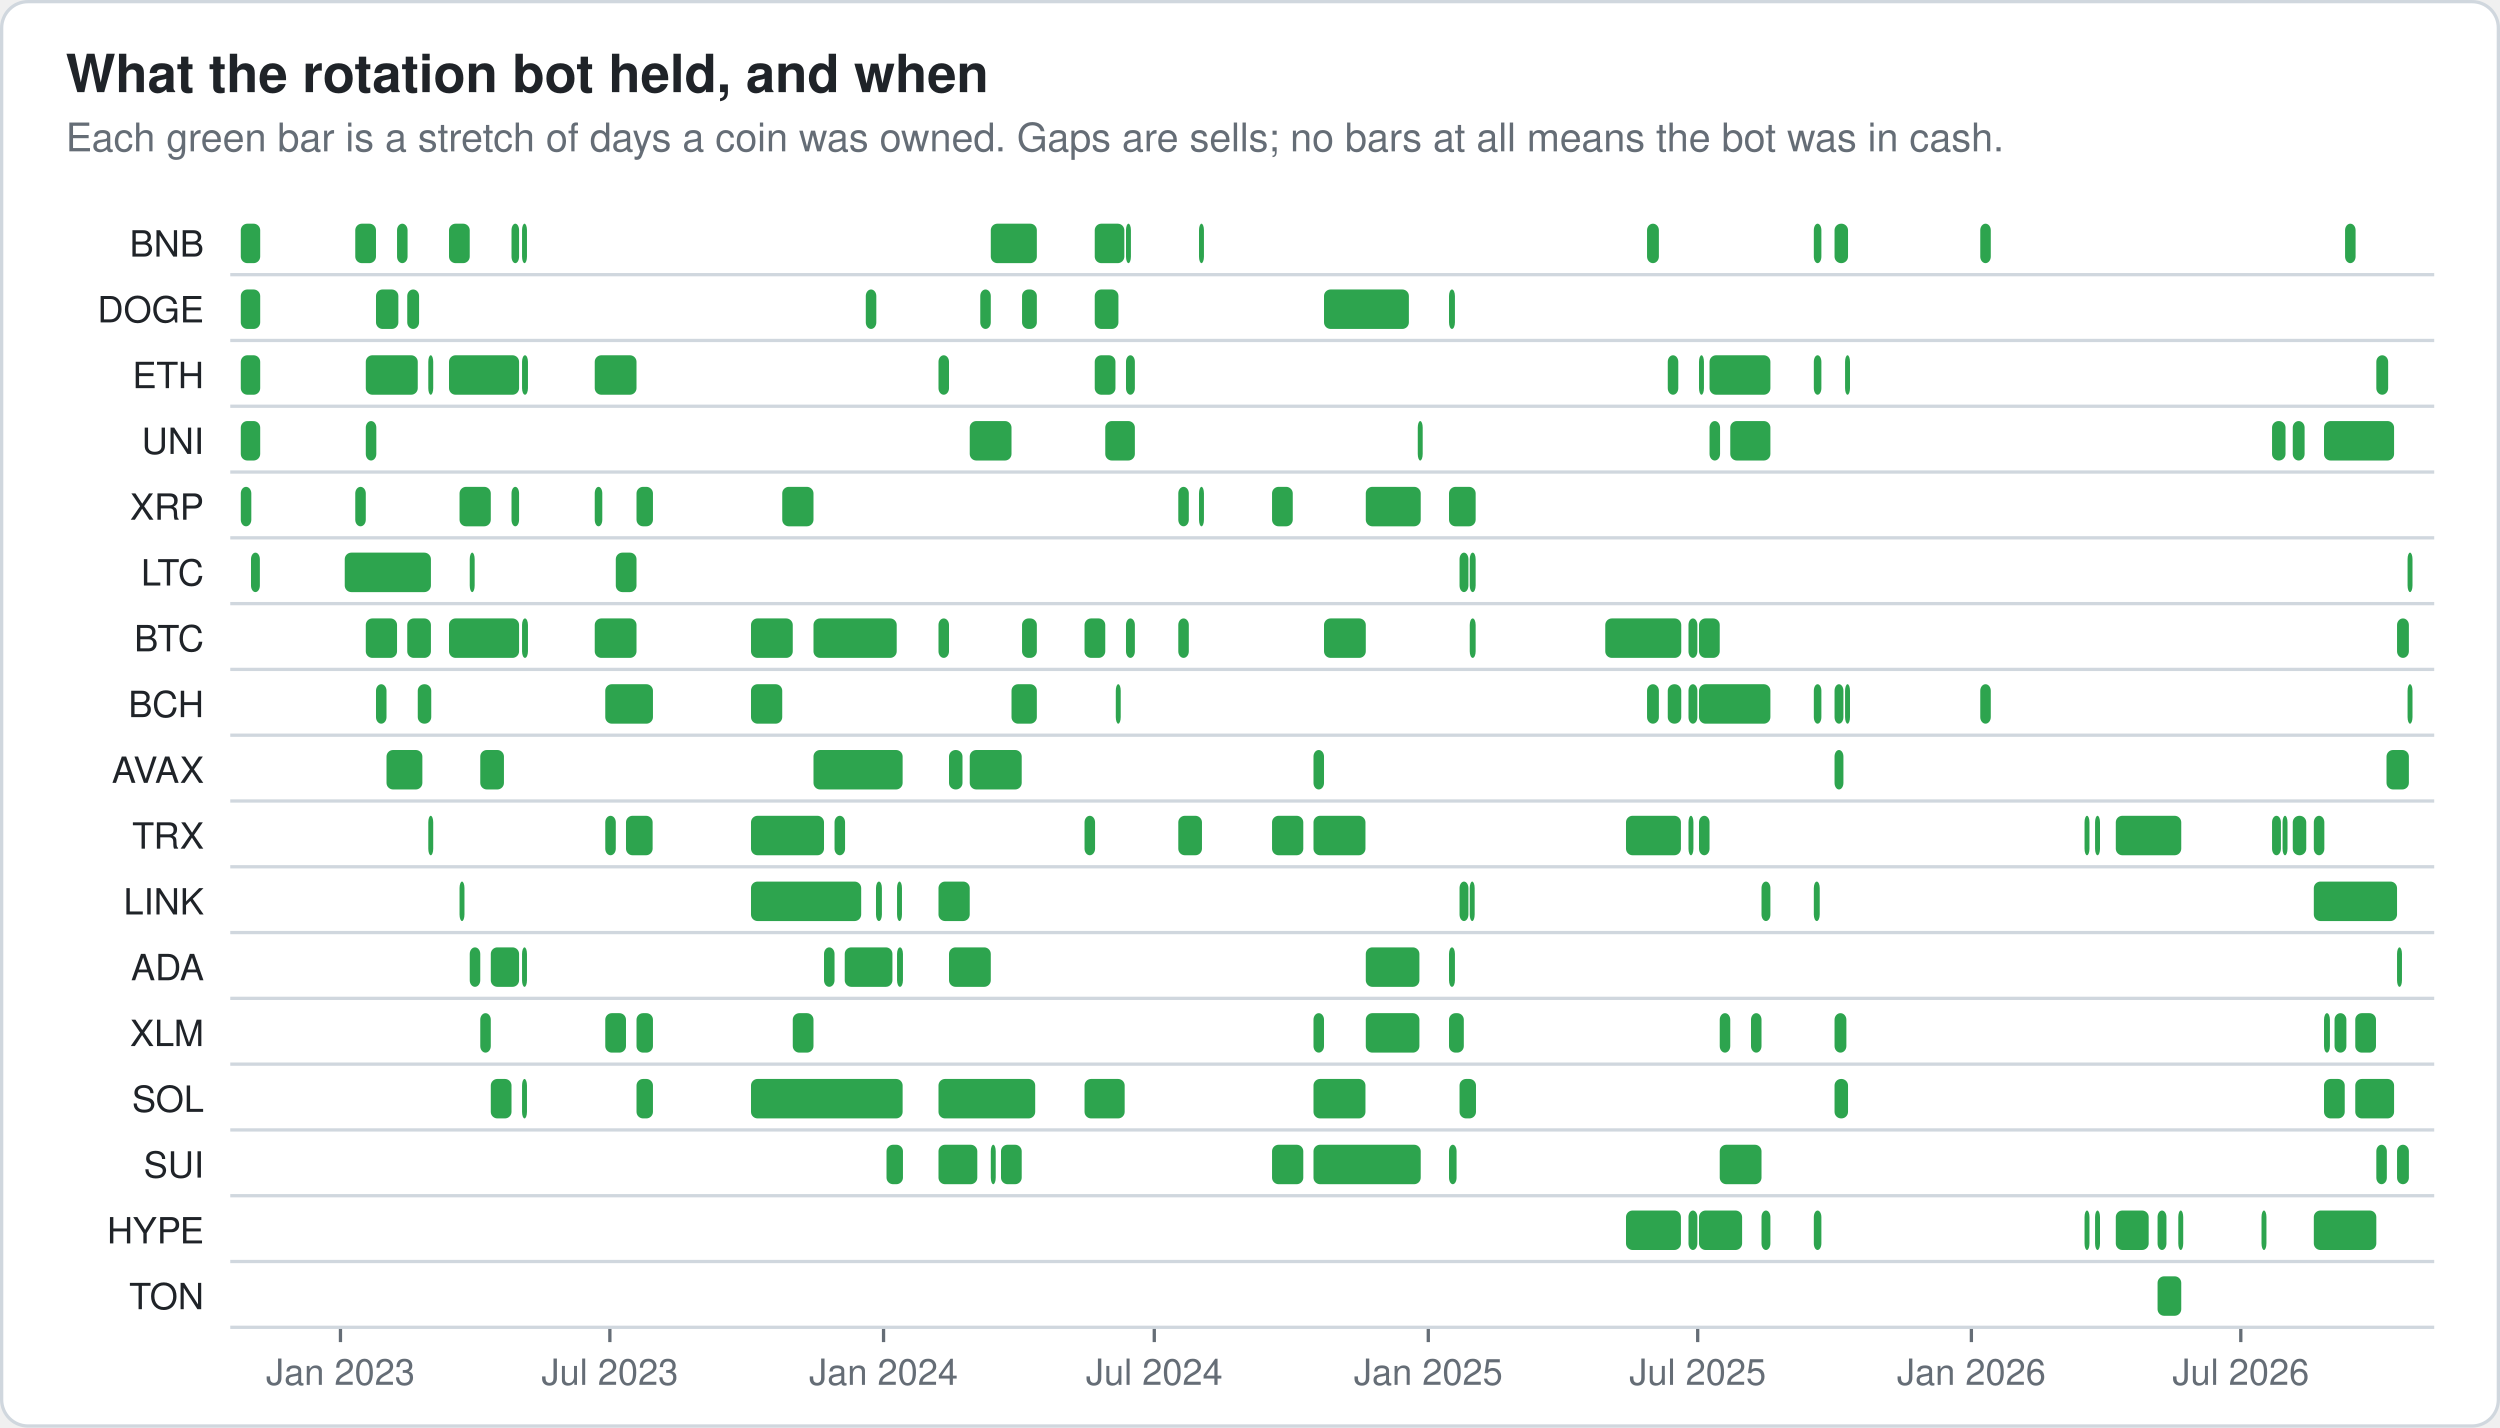
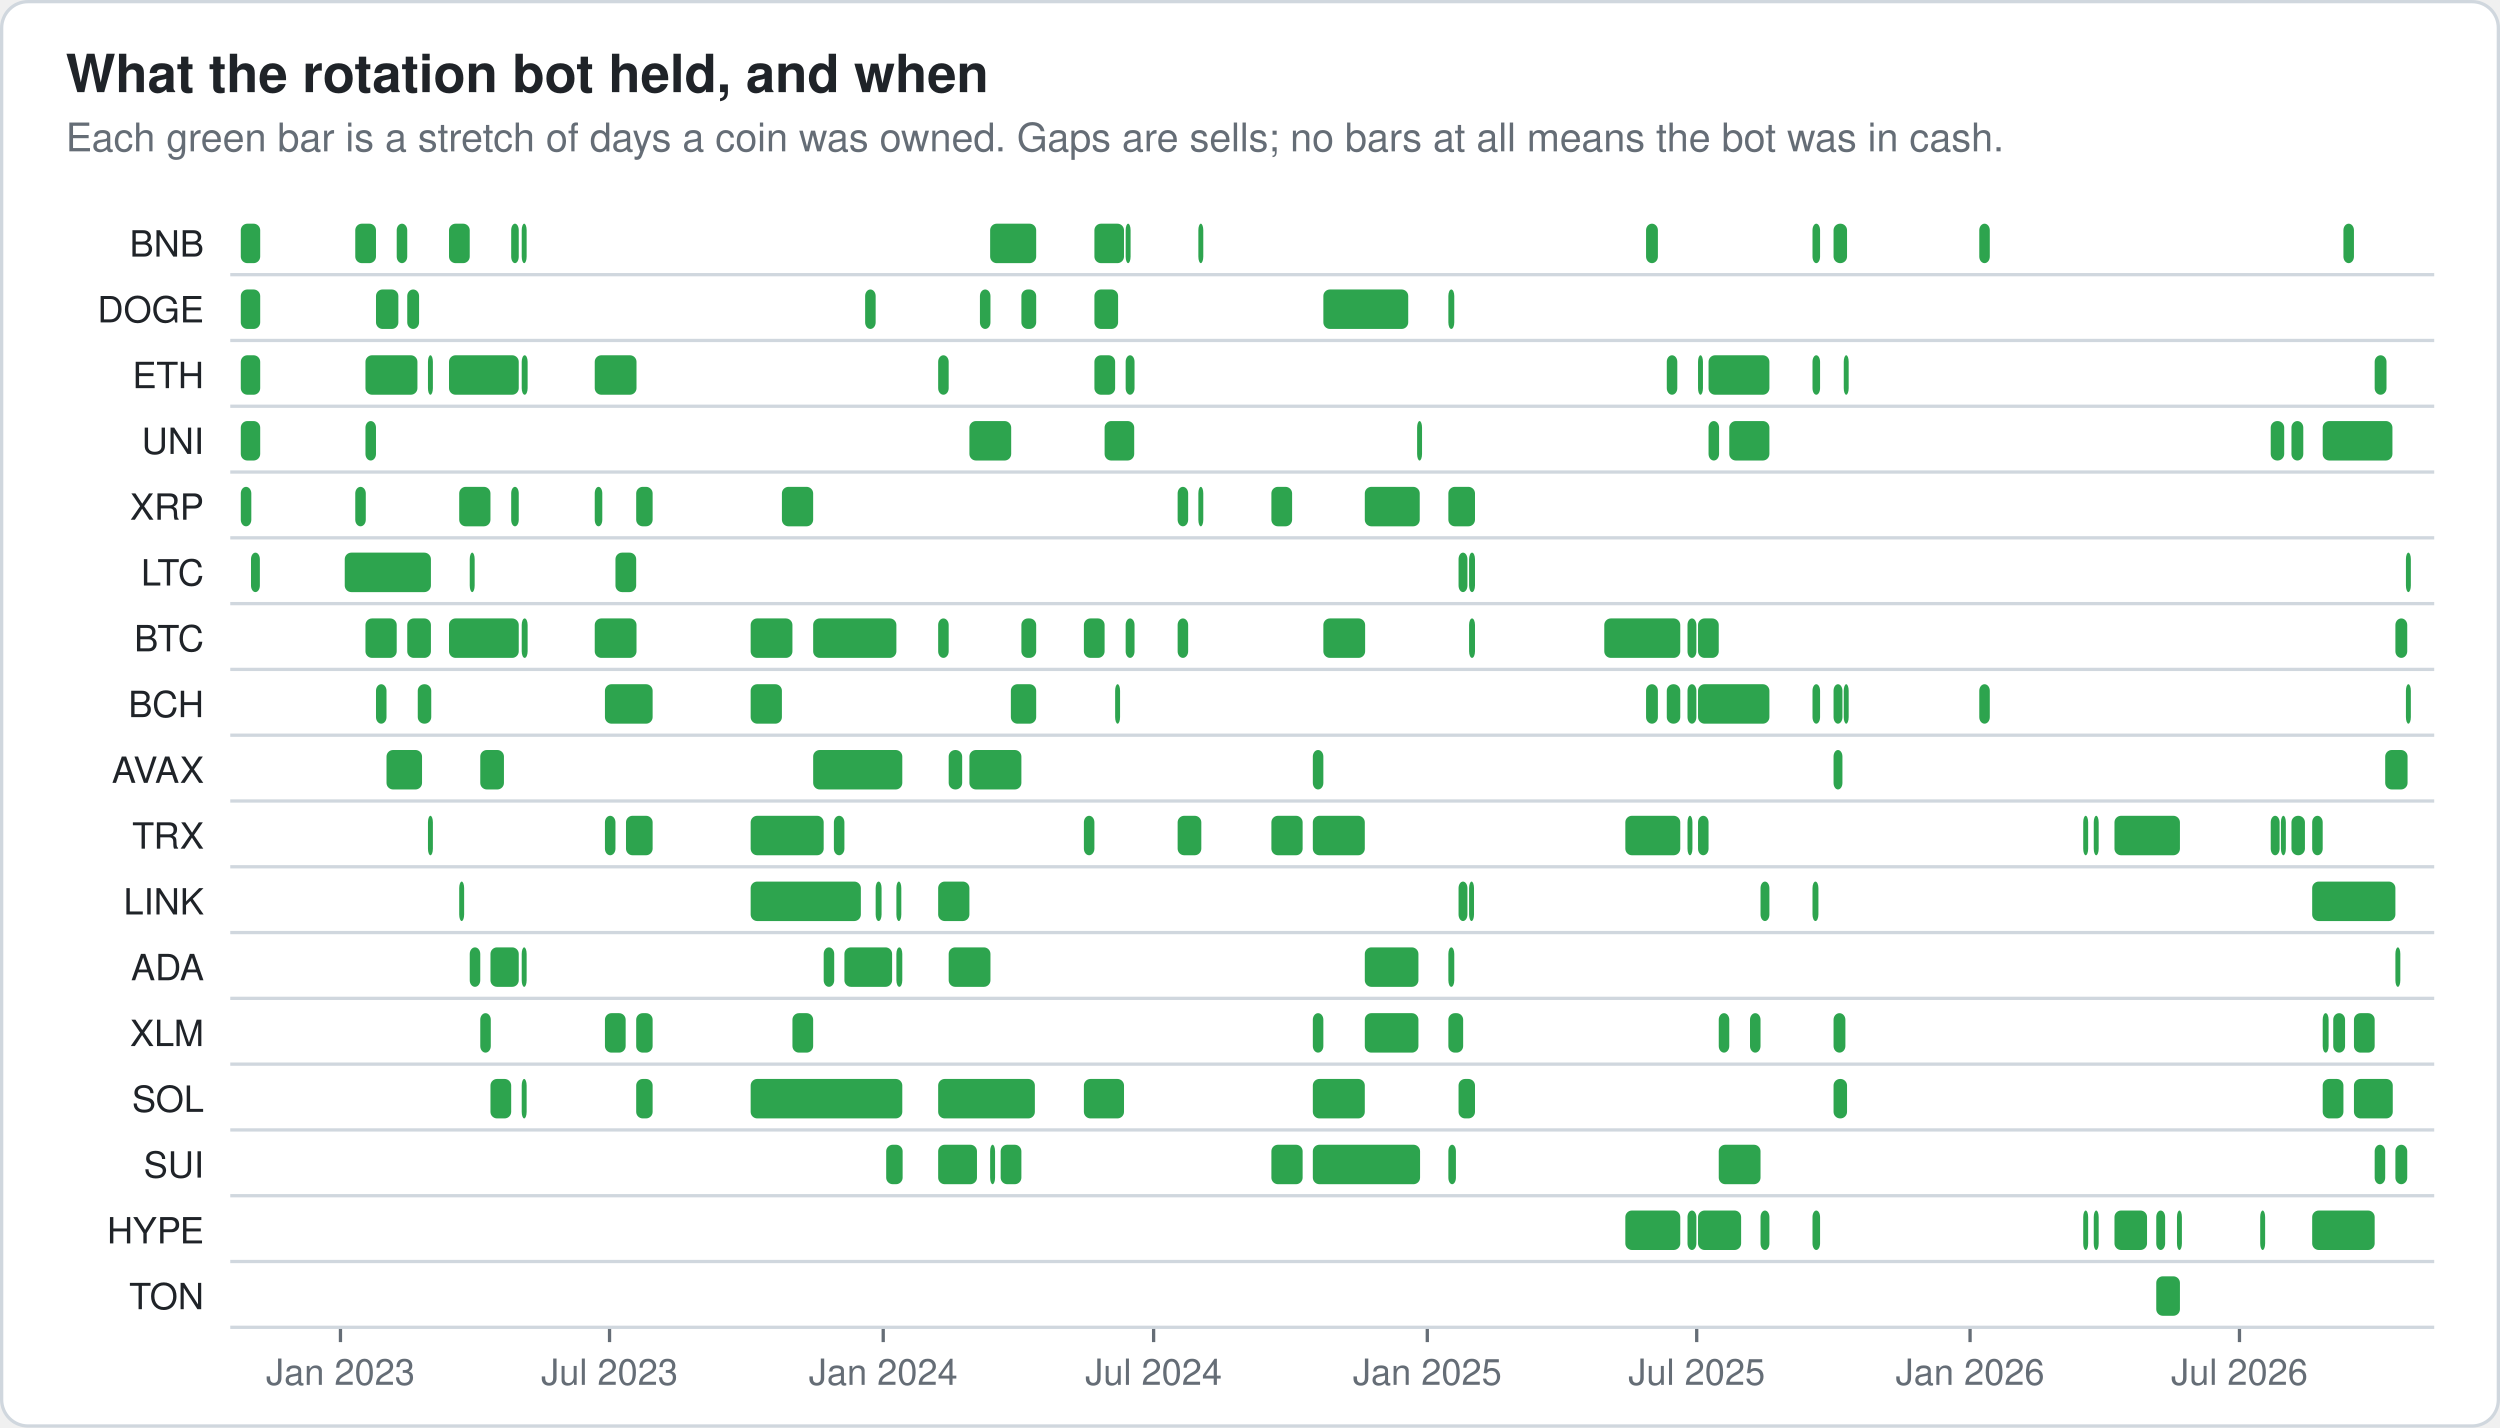
<svg xmlns="http://www.w3.org/2000/svg" width="760" height="434" viewBox="0 0 760 434" font-family="Helvetica, Arial, sans-serif">
  <rect x="0.5" y="0.5" width="759" height="433" rx="8" fill="#ffffff" stroke="#d0d7de" />
  <text x="20" y="28" font-size="16" font-weight="bold" fill="#1f2328">What the rotation bot held, and when</text>
  <text x="20" y="46" font-size="12" fill="#656d76">Each green bar is a stretch of days a coin was owned. Gaps are sells; no bars at all means the bot was in cash.</text>
  <text x="62" y="78" font-size="11" text-anchor="end" fill="#1f2328">BNB</text>
  <line x1="70" y1="83.5" x2="740" y2="83.5" stroke="#d0d7de" />
  <rect x="73.2" y="68" width="5.9" height="12" rx="2" fill="#2da44e" />
  <rect x="108.0" y="68" width="6.3" height="12" rx="2" fill="#2da44e" />
-   <rect x="120.7" y="68" width="3.2" height="12" rx="2" fill="#2da44e" />
+   <rect x="120.6" y="68" width="3.2" height="12" rx="2" fill="#2da44e" />
  <rect x="136.5" y="68" width="6.3" height="12" rx="2" fill="#2da44e" />
-   <rect x="155.5" y="68" width="2.3" height="12" rx="2" fill="#2da44e" />
-   <rect x="158.7" y="68" width="1.5" height="12" rx="2" fill="#2da44e" />
-   <rect x="301.2" y="68" width="14.0" height="12" rx="2" fill="#2da44e" />
-   <rect x="332.8" y="68" width="9.0" height="12" rx="2" fill="#2da44e" />
-   <rect x="342.3" y="68" width="1.5" height="12" rx="2" fill="#2da44e" />
-   <rect x="364.5" y="68" width="1.5" height="12" rx="2" fill="#2da44e" />
-   <rect x="500.7" y="68" width="3.6" height="12" rx="2" fill="#2da44e" />
-   <rect x="551.4" y="68" width="2.3" height="12" rx="2" fill="#2da44e" />
-   <rect x="557.7" y="68" width="4.1" height="12" rx="2" fill="#2da44e" />
-   <rect x="602.0" y="68" width="3.2" height="12" rx="2" fill="#2da44e" />
-   <rect x="712.9" y="68" width="3.2" height="12" rx="2" fill="#2da44e" />
+   <rect x="155.4" y="68" width="2.3" height="12" rx="2" fill="#2da44e" />
+   <rect x="158.6" y="68" width="1.5" height="12" rx="2" fill="#2da44e" />
+   <rect x="301.0" y="68" width="14.0" height="12" rx="2" fill="#2da44e" />
+   <rect x="332.7" y="68" width="9.0" height="12" rx="2" fill="#2da44e" />
+   <rect x="342.2" y="68" width="1.5" height="12" rx="2" fill="#2da44e" />
+   <rect x="364.3" y="68" width="1.5" height="12" rx="2" fill="#2da44e" />
+   <rect x="500.4" y="68" width="3.6" height="12" rx="2" fill="#2da44e" />
+   <rect x="551.0" y="68" width="2.3" height="12" rx="2" fill="#2da44e" />
+   <rect x="557.4" y="68" width="4.1" height="12" rx="2" fill="#2da44e" />
+   <rect x="601.7" y="68" width="3.2" height="12" rx="2" fill="#2da44e" />
+   <rect x="712.4" y="68" width="3.2" height="12" rx="2" fill="#2da44e" />
  <text x="62" y="98" font-size="11" text-anchor="end" fill="#1f2328">DOGE</text>
  <line x1="70" y1="103.5" x2="740" y2="103.5" stroke="#d0d7de" />
  <rect x="73.2" y="88" width="5.9" height="12" rx="2" fill="#2da44e" />
  <rect x="114.3" y="88" width="6.8" height="12" rx="2" fill="#2da44e" />
  <rect x="123.8" y="88" width="3.6" height="12" rx="2" fill="#2da44e" />
-   <rect x="263.2" y="88" width="3.2" height="12" rx="2" fill="#2da44e" />
-   <rect x="298.0" y="88" width="3.2" height="12" rx="2" fill="#2da44e" />
-   <rect x="310.7" y="88" width="4.5" height="12" rx="2" fill="#2da44e" />
-   <rect x="332.8" y="88" width="7.2" height="12" rx="2" fill="#2da44e" />
-   <rect x="402.5" y="88" width="25.8" height="12" rx="2" fill="#2da44e" />
-   <rect x="440.5" y="88" width="1.8" height="12" rx="2" fill="#2da44e" />
+   <rect x="263.0" y="88" width="3.2" height="12" rx="2" fill="#2da44e" />
+   <rect x="297.9" y="88" width="3.2" height="12" rx="2" fill="#2da44e" />
+   <rect x="310.5" y="88" width="4.5" height="12" rx="2" fill="#2da44e" />
+   <rect x="332.7" y="88" width="7.2" height="12" rx="2" fill="#2da44e" />
+   <rect x="402.3" y="88" width="25.8" height="12" rx="2" fill="#2da44e" />
+   <rect x="440.3" y="88" width="1.8" height="12" rx="2" fill="#2da44e" />
  <text x="62" y="118" font-size="11" text-anchor="end" fill="#1f2328">ETH</text>
  <line x1="70" y1="123.5" x2="740" y2="123.5" stroke="#d0d7de" />
  <rect x="73.2" y="108" width="5.9" height="12" rx="2" fill="#2da44e" />
-   <rect x="111.2" y="108" width="15.8" height="12" rx="2" fill="#2da44e" />
-   <rect x="130.2" y="108" width="1.5" height="12" rx="2" fill="#2da44e" />
-   <rect x="136.5" y="108" width="21.3" height="12" rx="2" fill="#2da44e" />
-   <rect x="158.7" y="108" width="1.8" height="12" rx="2" fill="#2da44e" />
+   <rect x="111.1" y="108" width="15.8" height="12" rx="2" fill="#2da44e" />
+   <rect x="130.1" y="108" width="1.5" height="12" rx="2" fill="#2da44e" />
+   <rect x="136.5" y="108" width="21.2" height="12" rx="2" fill="#2da44e" />
+   <rect x="158.6" y="108" width="1.8" height="12" rx="2" fill="#2da44e" />
  <rect x="180.8" y="108" width="12.7" height="12" rx="2" fill="#2da44e" />
-   <rect x="285.3" y="108" width="3.2" height="12" rx="2" fill="#2da44e" />
-   <rect x="332.8" y="108" width="6.3" height="12" rx="2" fill="#2da44e" />
-   <rect x="342.3" y="108" width="2.7" height="12" rx="2" fill="#2da44e" />
-   <rect x="507.0" y="108" width="3.2" height="12" rx="2" fill="#2da44e" />
-   <rect x="516.5" y="108" width="1.5" height="12" rx="2" fill="#2da44e" />
-   <rect x="519.7" y="108" width="18.5" height="12" rx="2" fill="#2da44e" />
-   <rect x="551.4" y="108" width="2.3" height="12" rx="2" fill="#2da44e" />
-   <rect x="560.9" y="108" width="1.5" height="12" rx="2" fill="#2da44e" />
-   <rect x="722.4" y="108" width="3.6" height="12" rx="2" fill="#2da44e" />
+   <rect x="285.2" y="108" width="3.2" height="12" rx="2" fill="#2da44e" />
+   <rect x="332.7" y="108" width="6.3" height="12" rx="2" fill="#2da44e" />
+   <rect x="342.2" y="108" width="2.7" height="12" rx="2" fill="#2da44e" />
+   <rect x="506.7" y="108" width="3.2" height="12" rx="2" fill="#2da44e" />
+   <rect x="516.2" y="108" width="1.5" height="12" rx="2" fill="#2da44e" />
+   <rect x="519.4" y="108" width="18.5" height="12" rx="2" fill="#2da44e" />
+   <rect x="551.0" y="108" width="2.3" height="12" rx="2" fill="#2da44e" />
+   <rect x="560.5" y="108" width="1.5" height="12" rx="2" fill="#2da44e" />
+   <rect x="721.9" y="108" width="3.6" height="12" rx="2" fill="#2da44e" />
  <text x="62" y="138" font-size="11" text-anchor="end" fill="#1f2328">UNI</text>
  <line x1="70" y1="143.5" x2="740" y2="143.5" stroke="#d0d7de" />
  <rect x="73.2" y="128" width="5.9" height="12" rx="2" fill="#2da44e" />
-   <rect x="111.2" y="128" width="3.2" height="12" rx="2" fill="#2da44e" />
-   <rect x="294.8" y="128" width="12.7" height="12" rx="2" fill="#2da44e" />
-   <rect x="336.0" y="128" width="9.0" height="12" rx="2" fill="#2da44e" />
-   <rect x="431.0" y="128" width="1.5" height="12" rx="2" fill="#2da44e" />
-   <rect x="519.7" y="128" width="3.2" height="12" rx="2" fill="#2da44e" />
-   <rect x="526.0" y="128" width="12.2" height="12" rx="2" fill="#2da44e" />
-   <rect x="690.7" y="128" width="4.1" height="12" rx="2" fill="#2da44e" />
-   <rect x="697.0" y="128" width="3.6" height="12" rx="2" fill="#2da44e" />
-   <rect x="706.5" y="128" width="21.3" height="12" rx="2" fill="#2da44e" />
+   <rect x="111.1" y="128" width="3.2" height="12" rx="2" fill="#2da44e" />
+   <rect x="294.7" y="128" width="12.7" height="12" rx="2" fill="#2da44e" />
+   <rect x="335.8" y="128" width="9.0" height="12" rx="2" fill="#2da44e" />
+   <rect x="430.8" y="128" width="1.5" height="12" rx="2" fill="#2da44e" />
+   <rect x="519.4" y="128" width="3.2" height="12" rx="2" fill="#2da44e" />
+   <rect x="525.7" y="128" width="12.2" height="12" rx="2" fill="#2da44e" />
+   <rect x="690.3" y="128" width="4.1" height="12" rx="2" fill="#2da44e" />
+   <rect x="696.6" y="128" width="3.6" height="12" rx="2" fill="#2da44e" />
+   <rect x="706.1" y="128" width="21.2" height="12" rx="2" fill="#2da44e" />
  <text x="62" y="158" font-size="11" text-anchor="end" fill="#1f2328">XRP</text>
  <line x1="70" y1="163.5" x2="740" y2="163.5" stroke="#d0d7de" />
  <rect x="73.2" y="148" width="3.2" height="12" rx="2" fill="#2da44e" />
  <rect x="108.0" y="148" width="3.2" height="12" rx="2" fill="#2da44e" />
-   <rect x="139.7" y="148" width="9.5" height="12" rx="2" fill="#2da44e" />
-   <rect x="155.5" y="148" width="2.3" height="12" rx="2" fill="#2da44e" />
+   <rect x="139.6" y="148" width="9.5" height="12" rx="2" fill="#2da44e" />
+   <rect x="155.4" y="148" width="2.3" height="12" rx="2" fill="#2da44e" />
  <rect x="180.8" y="148" width="2.3" height="12" rx="2" fill="#2da44e" />
-   <rect x="193.5" y="148" width="5.0" height="12" rx="2" fill="#2da44e" />
-   <rect x="237.8" y="148" width="9.5" height="12" rx="2" fill="#2da44e" />
-   <rect x="358.2" y="148" width="3.2" height="12" rx="2" fill="#2da44e" />
-   <rect x="364.5" y="148" width="1.5" height="12" rx="2" fill="#2da44e" />
-   <rect x="386.7" y="148" width="6.3" height="12" rx="2" fill="#2da44e" />
-   <rect x="415.2" y="148" width="16.7" height="12" rx="2" fill="#2da44e" />
-   <rect x="440.5" y="148" width="8.1" height="12" rx="2" fill="#2da44e" />
+   <rect x="193.4" y="148" width="5.0" height="12" rx="2" fill="#2da44e" />
+   <rect x="237.7" y="148" width="9.5" height="12" rx="2" fill="#2da44e" />
+   <rect x="358.0" y="148" width="3.2" height="12" rx="2" fill="#2da44e" />
+   <rect x="364.3" y="148" width="1.5" height="12" rx="2" fill="#2da44e" />
+   <rect x="386.5" y="148" width="6.3" height="12" rx="2" fill="#2da44e" />
+   <rect x="414.9" y="148" width="16.7" height="12" rx="2" fill="#2da44e" />
+   <rect x="440.3" y="148" width="8.1" height="12" rx="2" fill="#2da44e" />
  <text x="62" y="178" font-size="11" text-anchor="end" fill="#1f2328">LTC</text>
  <line x1="70" y1="183.5" x2="740" y2="183.5" stroke="#d0d7de" />
  <rect x="76.3" y="168" width="2.7" height="12" rx="2" fill="#2da44e" />
  <rect x="104.8" y="168" width="26.2" height="12" rx="2" fill="#2da44e" />
  <rect x="142.8" y="168" width="1.5" height="12" rx="2" fill="#2da44e" />
-   <rect x="187.2" y="168" width="6.3" height="12" rx="2" fill="#2da44e" />
-   <rect x="443.7" y="168" width="2.7" height="12" rx="2" fill="#2da44e" />
-   <rect x="446.8" y="168" width="1.8" height="12" rx="2" fill="#2da44e" />
-   <rect x="731.9" y="168" width="1.5" height="12" rx="2" fill="#2da44e" />
+   <rect x="187.1" y="168" width="6.3" height="12" rx="2" fill="#2da44e" />
+   <rect x="443.4" y="168" width="2.7" height="12" rx="2" fill="#2da44e" />
+   <rect x="446.6" y="168" width="1.8" height="12" rx="2" fill="#2da44e" />
+   <rect x="731.4" y="168" width="1.5" height="12" rx="2" fill="#2da44e" />
  <text x="62" y="198" font-size="11" text-anchor="end" fill="#1f2328">BTC</text>
  <line x1="70" y1="203.5" x2="740" y2="203.5" stroke="#d0d7de" />
-   <rect x="111.2" y="188" width="9.5" height="12" rx="2" fill="#2da44e" />
+   <rect x="111.1" y="188" width="9.5" height="12" rx="2" fill="#2da44e" />
  <rect x="123.8" y="188" width="7.2" height="12" rx="2" fill="#2da44e" />
-   <rect x="136.5" y="188" width="21.3" height="12" rx="2" fill="#2da44e" />
-   <rect x="158.7" y="188" width="1.8" height="12" rx="2" fill="#2da44e" />
+   <rect x="136.5" y="188" width="21.2" height="12" rx="2" fill="#2da44e" />
+   <rect x="158.6" y="188" width="1.8" height="12" rx="2" fill="#2da44e" />
  <rect x="180.8" y="188" width="12.7" height="12" rx="2" fill="#2da44e" />
-   <rect x="228.3" y="188" width="12.7" height="12" rx="2" fill="#2da44e" />
-   <rect x="247.3" y="188" width="25.3" height="12" rx="2" fill="#2da44e" />
-   <rect x="285.3" y="188" width="3.2" height="12" rx="2" fill="#2da44e" />
-   <rect x="310.7" y="188" width="4.5" height="12" rx="2" fill="#2da44e" />
-   <rect x="329.7" y="188" width="6.3" height="12" rx="2" fill="#2da44e" />
-   <rect x="342.3" y="188" width="2.7" height="12" rx="2" fill="#2da44e" />
-   <rect x="358.2" y="188" width="3.2" height="12" rx="2" fill="#2da44e" />
-   <rect x="402.5" y="188" width="12.7" height="12" rx="2" fill="#2da44e" />
-   <rect x="446.8" y="188" width="1.8" height="12" rx="2" fill="#2da44e" />
-   <rect x="488.0" y="188" width="23.1" height="12" rx="2" fill="#2da44e" />
-   <rect x="513.3" y="188" width="2.7" height="12" rx="2" fill="#2da44e" />
-   <rect x="516.5" y="188" width="6.3" height="12" rx="2" fill="#2da44e" />
-   <rect x="728.7" y="188" width="3.6" height="12" rx="2" fill="#2da44e" />
+   <rect x="228.2" y="188" width="12.7" height="12" rx="2" fill="#2da44e" />
+   <rect x="247.2" y="188" width="25.3" height="12" rx="2" fill="#2da44e" />
+   <rect x="285.2" y="188" width="3.2" height="12" rx="2" fill="#2da44e" />
+   <rect x="310.5" y="188" width="4.5" height="12" rx="2" fill="#2da44e" />
+   <rect x="329.5" y="188" width="6.3" height="12" rx="2" fill="#2da44e" />
+   <rect x="342.2" y="188" width="2.7" height="12" rx="2" fill="#2da44e" />
+   <rect x="358.0" y="188" width="3.2" height="12" rx="2" fill="#2da44e" />
+   <rect x="402.3" y="188" width="12.7" height="12" rx="2" fill="#2da44e" />
+   <rect x="446.6" y="188" width="1.8" height="12" rx="2" fill="#2da44e" />
+   <rect x="487.7" y="188" width="23.1" height="12" rx="2" fill="#2da44e" />
+   <rect x="513.0" y="188" width="2.7" height="12" rx="2" fill="#2da44e" />
+   <rect x="516.2" y="188" width="6.3" height="12" rx="2" fill="#2da44e" />
+   <rect x="728.2" y="188" width="3.6" height="12" rx="2" fill="#2da44e" />
  <text x="62" y="218" font-size="11" text-anchor="end" fill="#1f2328">BCH</text>
  <line x1="70" y1="223.5" x2="740" y2="223.5" stroke="#d0d7de" />
  <rect x="114.3" y="208" width="3.2" height="12" rx="2" fill="#2da44e" />
  <rect x="127.0" y="208" width="4.1" height="12" rx="2" fill="#2da44e" />
-   <rect x="184.0" y="208" width="14.5" height="12" rx="2" fill="#2da44e" />
-   <rect x="228.3" y="208" width="9.5" height="12" rx="2" fill="#2da44e" />
-   <rect x="307.5" y="208" width="7.7" height="12" rx="2" fill="#2da44e" />
-   <rect x="339.2" y="208" width="1.5" height="12" rx="2" fill="#2da44e" />
-   <rect x="500.7" y="208" width="3.6" height="12" rx="2" fill="#2da44e" />
-   <rect x="507.0" y="208" width="4.1" height="12" rx="2" fill="#2da44e" />
-   <rect x="513.3" y="208" width="2.7" height="12" rx="2" fill="#2da44e" />
-   <rect x="516.5" y="208" width="21.7" height="12" rx="2" fill="#2da44e" />
-   <rect x="551.4" y="208" width="2.3" height="12" rx="2" fill="#2da44e" />
-   <rect x="557.7" y="208" width="2.7" height="12" rx="2" fill="#2da44e" />
-   <rect x="560.9" y="208" width="1.5" height="12" rx="2" fill="#2da44e" />
-   <rect x="602.0" y="208" width="3.2" height="12" rx="2" fill="#2da44e" />
-   <rect x="731.9" y="208" width="1.5" height="12" rx="2" fill="#2da44e" />
+   <rect x="183.9" y="208" width="14.5" height="12" rx="2" fill="#2da44e" />
+   <rect x="228.2" y="208" width="9.5" height="12" rx="2" fill="#2da44e" />
+   <rect x="307.3" y="208" width="7.7" height="12" rx="2" fill="#2da44e" />
+   <rect x="339.0" y="208" width="1.5" height="12" rx="2" fill="#2da44e" />
+   <rect x="500.4" y="208" width="3.6" height="12" rx="2" fill="#2da44e" />
+   <rect x="506.7" y="208" width="4.1" height="12" rx="2" fill="#2da44e" />
+   <rect x="513.0" y="208" width="2.7" height="12" rx="2" fill="#2da44e" />
+   <rect x="516.2" y="208" width="21.7" height="12" rx="2" fill="#2da44e" />
+   <rect x="551.0" y="208" width="2.3" height="12" rx="2" fill="#2da44e" />
+   <rect x="557.4" y="208" width="2.7" height="12" rx="2" fill="#2da44e" />
+   <rect x="560.5" y="208" width="1.5" height="12" rx="2" fill="#2da44e" />
+   <rect x="601.7" y="208" width="3.2" height="12" rx="2" fill="#2da44e" />
+   <rect x="731.4" y="208" width="1.5" height="12" rx="2" fill="#2da44e" />
  <text x="62" y="238" font-size="11" text-anchor="end" fill="#1f2328">AVAX</text>
  <line x1="70" y1="243.5" x2="740" y2="243.5" stroke="#d0d7de" />
-   <rect x="117.5" y="228" width="10.9" height="12" rx="2" fill="#2da44e" />
+   <rect x="117.5" y="228" width="10.8" height="12" rx="2" fill="#2da44e" />
  <rect x="146.0" y="228" width="7.2" height="12" rx="2" fill="#2da44e" />
-   <rect x="247.3" y="228" width="27.1" height="12" rx="2" fill="#2da44e" />
-   <rect x="288.5" y="228" width="4.1" height="12" rx="2" fill="#2da44e" />
-   <rect x="294.8" y="228" width="15.8" height="12" rx="2" fill="#2da44e" />
-   <rect x="399.3" y="228" width="3.2" height="12" rx="2" fill="#2da44e" />
-   <rect x="557.7" y="228" width="2.7" height="12" rx="2" fill="#2da44e" />
-   <rect x="725.5" y="228" width="6.8" height="12" rx="2" fill="#2da44e" />
+   <rect x="247.2" y="228" width="27.1" height="12" rx="2" fill="#2da44e" />
+   <rect x="288.4" y="228" width="4.1" height="12" rx="2" fill="#2da44e" />
+   <rect x="294.7" y="228" width="15.8" height="12" rx="2" fill="#2da44e" />
+   <rect x="399.1" y="228" width="3.2" height="12" rx="2" fill="#2da44e" />
+   <rect x="557.4" y="228" width="2.7" height="12" rx="2" fill="#2da44e" />
+   <rect x="725.1" y="228" width="6.8" height="12" rx="2" fill="#2da44e" />
  <text x="62" y="258" font-size="11" text-anchor="end" fill="#1f2328">TRX</text>
  <line x1="70" y1="263.5" x2="740" y2="263.5" stroke="#d0d7de" />
-   <rect x="130.2" y="248" width="1.5" height="12" rx="2" fill="#2da44e" />
-   <rect x="184.0" y="248" width="3.2" height="12" rx="2" fill="#2da44e" />
+   <rect x="130.1" y="248" width="1.5" height="12" rx="2" fill="#2da44e" />
+   <rect x="183.9" y="248" width="3.2" height="12" rx="2" fill="#2da44e" />
  <rect x="190.3" y="248" width="8.1" height="12" rx="2" fill="#2da44e" />
-   <rect x="228.3" y="248" width="22.2" height="12" rx="2" fill="#2da44e" />
-   <rect x="253.7" y="248" width="3.2" height="12" rx="2" fill="#2da44e" />
-   <rect x="329.7" y="248" width="3.2" height="12" rx="2" fill="#2da44e" />
-   <rect x="358.2" y="248" width="7.2" height="12" rx="2" fill="#2da44e" />
-   <rect x="386.7" y="248" width="9.5" height="12" rx="2" fill="#2da44e" />
-   <rect x="399.3" y="248" width="15.8" height="12" rx="2" fill="#2da44e" />
-   <rect x="494.3" y="248" width="16.7" height="12" rx="2" fill="#2da44e" />
-   <rect x="513.3" y="248" width="1.5" height="12" rx="2" fill="#2da44e" />
-   <rect x="516.5" y="248" width="3.2" height="12" rx="2" fill="#2da44e" />
-   <rect x="633.7" y="248" width="1.5" height="12" rx="2" fill="#2da44e" />
-   <rect x="636.9" y="248" width="1.5" height="12" rx="2" fill="#2da44e" />
-   <rect x="643.2" y="248" width="19.9" height="12" rx="2" fill="#2da44e" />
-   <rect x="690.7" y="248" width="2.7" height="12" rx="2" fill="#2da44e" />
-   <rect x="693.9" y="248" width="1.5" height="12" rx="2" fill="#2da44e" />
-   <rect x="697.0" y="248" width="4.1" height="12" rx="2" fill="#2da44e" />
-   <rect x="703.4" y="248" width="3.2" height="12" rx="2" fill="#2da44e" />
+   <rect x="228.2" y="248" width="22.2" height="12" rx="2" fill="#2da44e" />
+   <rect x="253.5" y="248" width="3.2" height="12" rx="2" fill="#2da44e" />
+   <rect x="329.5" y="248" width="3.2" height="12" rx="2" fill="#2da44e" />
+   <rect x="358.0" y="248" width="7.2" height="12" rx="2" fill="#2da44e" />
+   <rect x="386.5" y="248" width="9.5" height="12" rx="2" fill="#2da44e" />
+   <rect x="399.1" y="248" width="15.8" height="12" rx="2" fill="#2da44e" />
+   <rect x="494.1" y="248" width="16.7" height="12" rx="2" fill="#2da44e" />
+   <rect x="513.0" y="248" width="1.5" height="12" rx="2" fill="#2da44e" />
+   <rect x="516.2" y="248" width="3.2" height="12" rx="2" fill="#2da44e" />
+   <rect x="633.3" y="248" width="1.5" height="12" rx="2" fill="#2da44e" />
+   <rect x="636.5" y="248" width="1.5" height="12" rx="2" fill="#2da44e" />
+   <rect x="642.8" y="248" width="19.9" height="12" rx="2" fill="#2da44e" />
+   <rect x="690.3" y="248" width="2.7" height="12" rx="2" fill="#2da44e" />
+   <rect x="693.4" y="248" width="1.5" height="12" rx="2" fill="#2da44e" />
+   <rect x="696.6" y="248" width="4.1" height="12" rx="2" fill="#2da44e" />
+   <rect x="702.9" y="248" width="3.2" height="12" rx="2" fill="#2da44e" />
  <text x="62" y="278" font-size="11" text-anchor="end" fill="#1f2328">LINK</text>
  <line x1="70" y1="283.5" x2="740" y2="283.5" stroke="#d0d7de" />
-   <rect x="139.7" y="268" width="1.5" height="12" rx="2" fill="#2da44e" />
-   <rect x="228.3" y="268" width="33.5" height="12" rx="2" fill="#2da44e" />
-   <rect x="266.3" y="268" width="1.8" height="12" rx="2" fill="#2da44e" />
-   <rect x="272.7" y="268" width="1.5" height="12" rx="2" fill="#2da44e" />
-   <rect x="285.3" y="268" width="9.5" height="12" rx="2" fill="#2da44e" />
-   <rect x="443.7" y="268" width="2.7" height="12" rx="2" fill="#2da44e" />
-   <rect x="446.8" y="268" width="1.5" height="12" rx="2" fill="#2da44e" />
-   <rect x="535.5" y="268" width="2.7" height="12" rx="2" fill="#2da44e" />
-   <rect x="551.4" y="268" width="1.8" height="12" rx="2" fill="#2da44e" />
-   <rect x="703.4" y="268" width="25.3" height="12" rx="2" fill="#2da44e" />
+   <rect x="139.6" y="268" width="1.5" height="12" rx="2" fill="#2da44e" />
+   <rect x="228.2" y="268" width="33.5" height="12" rx="2" fill="#2da44e" />
+   <rect x="266.2" y="268" width="1.8" height="12" rx="2" fill="#2da44e" />
+   <rect x="272.5" y="268" width="1.5" height="12" rx="2" fill="#2da44e" />
+   <rect x="285.2" y="268" width="9.5" height="12" rx="2" fill="#2da44e" />
+   <rect x="443.4" y="268" width="2.7" height="12" rx="2" fill="#2da44e" />
+   <rect x="446.6" y="268" width="1.5" height="12" rx="2" fill="#2da44e" />
+   <rect x="535.2" y="268" width="2.7" height="12" rx="2" fill="#2da44e" />
+   <rect x="551.0" y="268" width="1.8" height="12" rx="2" fill="#2da44e" />
+   <rect x="702.9" y="268" width="25.3" height="12" rx="2" fill="#2da44e" />
  <text x="62" y="298" font-size="11" text-anchor="end" fill="#1f2328">ADA</text>
  <line x1="70" y1="303.5" x2="740" y2="303.5" stroke="#d0d7de" />
  <rect x="142.8" y="288" width="3.2" height="12" rx="2" fill="#2da44e" />
-   <rect x="149.2" y="288" width="8.6" height="12" rx="2" fill="#2da44e" />
-   <rect x="158.7" y="288" width="1.5" height="12" rx="2" fill="#2da44e" />
-   <rect x="250.5" y="288" width="3.2" height="12" rx="2" fill="#2da44e" />
-   <rect x="256.8" y="288" width="14.5" height="12" rx="2" fill="#2da44e" />
-   <rect x="272.7" y="288" width="1.8" height="12" rx="2" fill="#2da44e" />
-   <rect x="288.5" y="288" width="12.7" height="12" rx="2" fill="#2da44e" />
-   <rect x="415.2" y="288" width="16.3" height="12" rx="2" fill="#2da44e" />
-   <rect x="440.5" y="288" width="1.8" height="12" rx="2" fill="#2da44e" />
-   <rect x="728.7" y="288" width="1.5" height="12" rx="2" fill="#2da44e" />
+   <rect x="149.1" y="288" width="8.6" height="12" rx="2" fill="#2da44e" />
+   <rect x="158.6" y="288" width="1.5" height="12" rx="2" fill="#2da44e" />
+   <rect x="250.4" y="288" width="3.2" height="12" rx="2" fill="#2da44e" />
+   <rect x="256.7" y="288" width="14.5" height="12" rx="2" fill="#2da44e" />
+   <rect x="272.5" y="288" width="1.8" height="12" rx="2" fill="#2da44e" />
+   <rect x="288.4" y="288" width="12.7" height="12" rx="2" fill="#2da44e" />
+   <rect x="414.9" y="288" width="16.3" height="12" rx="2" fill="#2da44e" />
+   <rect x="440.3" y="288" width="1.8" height="12" rx="2" fill="#2da44e" />
+   <rect x="728.2" y="288" width="1.5" height="12" rx="2" fill="#2da44e" />
  <text x="62" y="318" font-size="11" text-anchor="end" fill="#1f2328">XLM</text>
  <line x1="70" y1="323.5" x2="740" y2="323.5" stroke="#d0d7de" />
  <rect x="146.0" y="308" width="3.2" height="12" rx="2" fill="#2da44e" />
-   <rect x="184.0" y="308" width="6.3" height="12" rx="2" fill="#2da44e" />
-   <rect x="193.5" y="308" width="5.0" height="12" rx="2" fill="#2da44e" />
-   <rect x="241.0" y="308" width="6.3" height="12" rx="2" fill="#2da44e" />
-   <rect x="399.3" y="308" width="3.2" height="12" rx="2" fill="#2da44e" />
-   <rect x="415.2" y="308" width="16.3" height="12" rx="2" fill="#2da44e" />
-   <rect x="440.5" y="308" width="4.5" height="12" rx="2" fill="#2da44e" />
-   <rect x="522.8" y="308" width="3.2" height="12" rx="2" fill="#2da44e" />
-   <rect x="532.3" y="308" width="3.2" height="12" rx="2" fill="#2da44e" />
-   <rect x="557.7" y="308" width="3.6" height="12" rx="2" fill="#2da44e" />
-   <rect x="706.5" y="308" width="1.8" height="12" rx="2" fill="#2da44e" />
-   <rect x="709.7" y="308" width="3.6" height="12" rx="2" fill="#2da44e" />
-   <rect x="716.0" y="308" width="6.3" height="12" rx="2" fill="#2da44e" />
+   <rect x="183.9" y="308" width="6.3" height="12" rx="2" fill="#2da44e" />
+   <rect x="193.4" y="308" width="5.0" height="12" rx="2" fill="#2da44e" />
+   <rect x="240.9" y="308" width="6.3" height="12" rx="2" fill="#2da44e" />
+   <rect x="399.1" y="308" width="3.2" height="12" rx="2" fill="#2da44e" />
+   <rect x="414.9" y="308" width="16.3" height="12" rx="2" fill="#2da44e" />
+   <rect x="440.3" y="308" width="4.5" height="12" rx="2" fill="#2da44e" />
+   <rect x="522.5" y="308" width="3.2" height="12" rx="2" fill="#2da44e" />
+   <rect x="532.0" y="308" width="3.2" height="12" rx="2" fill="#2da44e" />
+   <rect x="557.4" y="308" width="3.6" height="12" rx="2" fill="#2da44e" />
+   <rect x="706.1" y="308" width="1.8" height="12" rx="2" fill="#2da44e" />
+   <rect x="709.3" y="308" width="3.6" height="12" rx="2" fill="#2da44e" />
+   <rect x="715.6" y="308" width="6.3" height="12" rx="2" fill="#2da44e" />
  <text x="62" y="338" font-size="11" text-anchor="end" fill="#1f2328">SOL</text>
  <line x1="70" y1="343.5" x2="740" y2="343.5" stroke="#d0d7de" />
-   <rect x="149.2" y="328" width="6.3" height="12" rx="2" fill="#2da44e" />
-   <rect x="158.7" y="328" width="1.5" height="12" rx="2" fill="#2da44e" />
-   <rect x="193.5" y="328" width="5.0" height="12" rx="2" fill="#2da44e" />
-   <rect x="228.3" y="328" width="46.1" height="12" rx="2" fill="#2da44e" />
-   <rect x="285.3" y="328" width="29.4" height="12" rx="2" fill="#2da44e" />
-   <rect x="329.7" y="328" width="12.2" height="12" rx="2" fill="#2da44e" />
-   <rect x="399.3" y="328" width="15.8" height="12" rx="2" fill="#2da44e" />
-   <rect x="443.7" y="328" width="5.0" height="12" rx="2" fill="#2da44e" />
-   <rect x="557.7" y="328" width="4.1" height="12" rx="2" fill="#2da44e" />
-   <rect x="706.5" y="328" width="6.3" height="12" rx="2" fill="#2da44e" />
-   <rect x="716.0" y="328" width="11.8" height="12" rx="2" fill="#2da44e" />
+   <rect x="149.1" y="328" width="6.3" height="12" rx="2" fill="#2da44e" />
+   <rect x="158.6" y="328" width="1.5" height="12" rx="2" fill="#2da44e" />
+   <rect x="193.4" y="328" width="5.0" height="12" rx="2" fill="#2da44e" />
+   <rect x="228.2" y="328" width="46.1" height="12" rx="2" fill="#2da44e" />
+   <rect x="285.2" y="328" width="29.4" height="12" rx="2" fill="#2da44e" />
+   <rect x="329.5" y="328" width="12.2" height="12" rx="2" fill="#2da44e" />
+   <rect x="399.1" y="328" width="15.8" height="12" rx="2" fill="#2da44e" />
+   <rect x="443.4" y="328" width="5.0" height="12" rx="2" fill="#2da44e" />
+   <rect x="557.4" y="328" width="4.1" height="12" rx="2" fill="#2da44e" />
+   <rect x="706.1" y="328" width="6.3" height="12" rx="2" fill="#2da44e" />
+   <rect x="715.6" y="328" width="11.8" height="12" rx="2" fill="#2da44e" />
  <text x="62" y="358" font-size="11" text-anchor="end" fill="#1f2328">SUI</text>
  <line x1="70" y1="363.5" x2="740" y2="363.5" stroke="#d0d7de" />
-   <rect x="269.5" y="348" width="5.0" height="12" rx="2" fill="#2da44e" />
-   <rect x="285.3" y="348" width="11.8" height="12" rx="2" fill="#2da44e" />
-   <rect x="301.2" y="348" width="1.5" height="12" rx="2" fill="#2da44e" />
-   <rect x="304.3" y="348" width="6.3" height="12" rx="2" fill="#2da44e" />
-   <rect x="386.7" y="348" width="9.5" height="12" rx="2" fill="#2da44e" />
-   <rect x="399.3" y="348" width="32.6" height="12" rx="2" fill="#2da44e" />
-   <rect x="440.5" y="348" width="2.3" height="12" rx="2" fill="#2da44e" />
-   <rect x="522.8" y="348" width="12.7" height="12" rx="2" fill="#2da44e" />
-   <rect x="722.4" y="348" width="3.2" height="12" rx="2" fill="#2da44e" />
-   <rect x="728.7" y="348" width="3.6" height="12" rx="2" fill="#2da44e" />
+   <rect x="269.4" y="348" width="5.0" height="12" rx="2" fill="#2da44e" />
+   <rect x="285.2" y="348" width="11.8" height="12" rx="2" fill="#2da44e" />
+   <rect x="301.0" y="348" width="1.5" height="12" rx="2" fill="#2da44e" />
+   <rect x="304.2" y="348" width="6.3" height="12" rx="2" fill="#2da44e" />
+   <rect x="386.5" y="348" width="9.5" height="12" rx="2" fill="#2da44e" />
+   <rect x="399.1" y="348" width="32.6" height="12" rx="2" fill="#2da44e" />
+   <rect x="440.3" y="348" width="2.3" height="12" rx="2" fill="#2da44e" />
+   <rect x="522.5" y="348" width="12.7" height="12" rx="2" fill="#2da44e" />
+   <rect x="721.9" y="348" width="3.2" height="12" rx="2" fill="#2da44e" />
+   <rect x="728.2" y="348" width="3.6" height="12" rx="2" fill="#2da44e" />
  <text x="62" y="378" font-size="11" text-anchor="end" fill="#1f2328">HYPE</text>
  <line x1="70" y1="383.5" x2="740" y2="383.5" stroke="#d0d7de" />
-   <rect x="494.3" y="368" width="16.7" height="12" rx="2" fill="#2da44e" />
-   <rect x="513.3" y="368" width="2.7" height="12" rx="2" fill="#2da44e" />
-   <rect x="516.5" y="368" width="13.1" height="12" rx="2" fill="#2da44e" />
-   <rect x="535.5" y="368" width="2.7" height="12" rx="2" fill="#2da44e" />
-   <rect x="551.4" y="368" width="2.3" height="12" rx="2" fill="#2da44e" />
-   <rect x="633.7" y="368" width="1.5" height="12" rx="2" fill="#2da44e" />
-   <rect x="636.9" y="368" width="1.5" height="12" rx="2" fill="#2da44e" />
-   <rect x="643.2" y="368" width="10.0" height="12" rx="2" fill="#2da44e" />
-   <rect x="655.9" y="368" width="2.7" height="12" rx="2" fill="#2da44e" />
-   <rect x="662.2" y="368" width="1.5" height="12" rx="2" fill="#2da44e" />
-   <rect x="687.5" y="368" width="1.5" height="12" rx="2" fill="#2da44e" />
-   <rect x="703.4" y="368" width="19.0" height="12" rx="2" fill="#2da44e" />
+   <rect x="494.1" y="368" width="16.7" height="12" rx="2" fill="#2da44e" />
+   <rect x="513.0" y="368" width="2.7" height="12" rx="2" fill="#2da44e" />
+   <rect x="516.2" y="368" width="13.1" height="12" rx="2" fill="#2da44e" />
+   <rect x="535.2" y="368" width="2.7" height="12" rx="2" fill="#2da44e" />
+   <rect x="551.0" y="368" width="2.3" height="12" rx="2" fill="#2da44e" />
+   <rect x="633.3" y="368" width="1.5" height="12" rx="2" fill="#2da44e" />
+   <rect x="636.5" y="368" width="1.5" height="12" rx="2" fill="#2da44e" />
+   <rect x="642.8" y="368" width="9.9" height="12" rx="2" fill="#2da44e" />
+   <rect x="655.5" y="368" width="2.7" height="12" rx="2" fill="#2da44e" />
+   <rect x="661.8" y="368" width="1.5" height="12" rx="2" fill="#2da44e" />
+   <rect x="687.1" y="368" width="1.5" height="12" rx="2" fill="#2da44e" />
+   <rect x="702.9" y="368" width="19.0" height="12" rx="2" fill="#2da44e" />
  <text x="62" y="398" font-size="11" text-anchor="end" fill="#1f2328">TON</text>
  <line x1="70" y1="403.5" x2="740" y2="403.5" stroke="#d0d7de" />
-   <rect x="655.9" y="388" width="7.2" height="12" rx="2" fill="#2da44e" />
+   <rect x="655.5" y="388" width="7.2" height="12" rx="2" fill="#2da44e" />
  <line x1="103.5" y1="404" x2="103.5" y2="408" stroke="#656d76" />
  <text x="103.5" y="421" font-size="11" text-anchor="middle" fill="#656d76">Jan 2023</text>
-   <line x1="185.4" y1="404" x2="185.4" y2="408" stroke="#656d76" />
-   <text x="185.4" y="421" font-size="11" text-anchor="middle" fill="#656d76">Jul 2023</text>
-   <line x1="268.6" y1="404" x2="268.6" y2="408" stroke="#656d76" />
-   <text x="268.6" y="421" font-size="11" text-anchor="middle" fill="#656d76">Jan 2024</text>
-   <line x1="350.9" y1="404" x2="350.9" y2="408" stroke="#656d76" />
-   <text x="350.9" y="421" font-size="11" text-anchor="middle" fill="#656d76">Jul 2024</text>
-   <line x1="434.2" y1="404" x2="434.2" y2="408" stroke="#656d76" />
-   <text x="434.2" y="421" font-size="11" text-anchor="middle" fill="#656d76">Jan 2025</text>
-   <line x1="516.1" y1="404" x2="516.1" y2="408" stroke="#656d76" />
-   <text x="516.1" y="421" font-size="11" text-anchor="middle" fill="#656d76">Jul 2025</text>
-   <line x1="599.3" y1="404" x2="599.3" y2="408" stroke="#656d76" />
-   <text x="599.3" y="421" font-size="11" text-anchor="middle" fill="#656d76">Jan 2026</text>
-   <line x1="681.2" y1="404" x2="681.2" y2="408" stroke="#656d76" />
-   <text x="681.2" y="421" font-size="11" text-anchor="middle" fill="#656d76">Jul 2026</text>
+   <line x1="185.3" y1="404" x2="185.3" y2="408" stroke="#656d76" />
+   <text x="185.3" y="421" font-size="11" text-anchor="middle" fill="#656d76">Jul 2023</text>
+   <line x1="268.5" y1="404" x2="268.5" y2="408" stroke="#656d76" />
+   <text x="268.5" y="421" font-size="11" text-anchor="middle" fill="#656d76">Jan 2024</text>
+   <line x1="350.7" y1="404" x2="350.7" y2="408" stroke="#656d76" />
+   <text x="350.7" y="421" font-size="11" text-anchor="middle" fill="#656d76">Jul 2024</text>
+   <line x1="433.9" y1="404" x2="433.9" y2="408" stroke="#656d76" />
+   <text x="433.9" y="421" font-size="11" text-anchor="middle" fill="#656d76">Jan 2025</text>
+   <line x1="515.8" y1="404" x2="515.8" y2="408" stroke="#656d76" />
+   <text x="515.8" y="421" font-size="11" text-anchor="middle" fill="#656d76">Jul 2025</text>
+   <line x1="598.9" y1="404" x2="598.9" y2="408" stroke="#656d76" />
+   <text x="598.9" y="421" font-size="11" text-anchor="middle" fill="#656d76">Jan 2026</text>
+   <line x1="680.8" y1="404" x2="680.8" y2="408" stroke="#656d76" />
+   <text x="680.8" y="421" font-size="11" text-anchor="middle" fill="#656d76">Jul 2026</text>
</svg>
